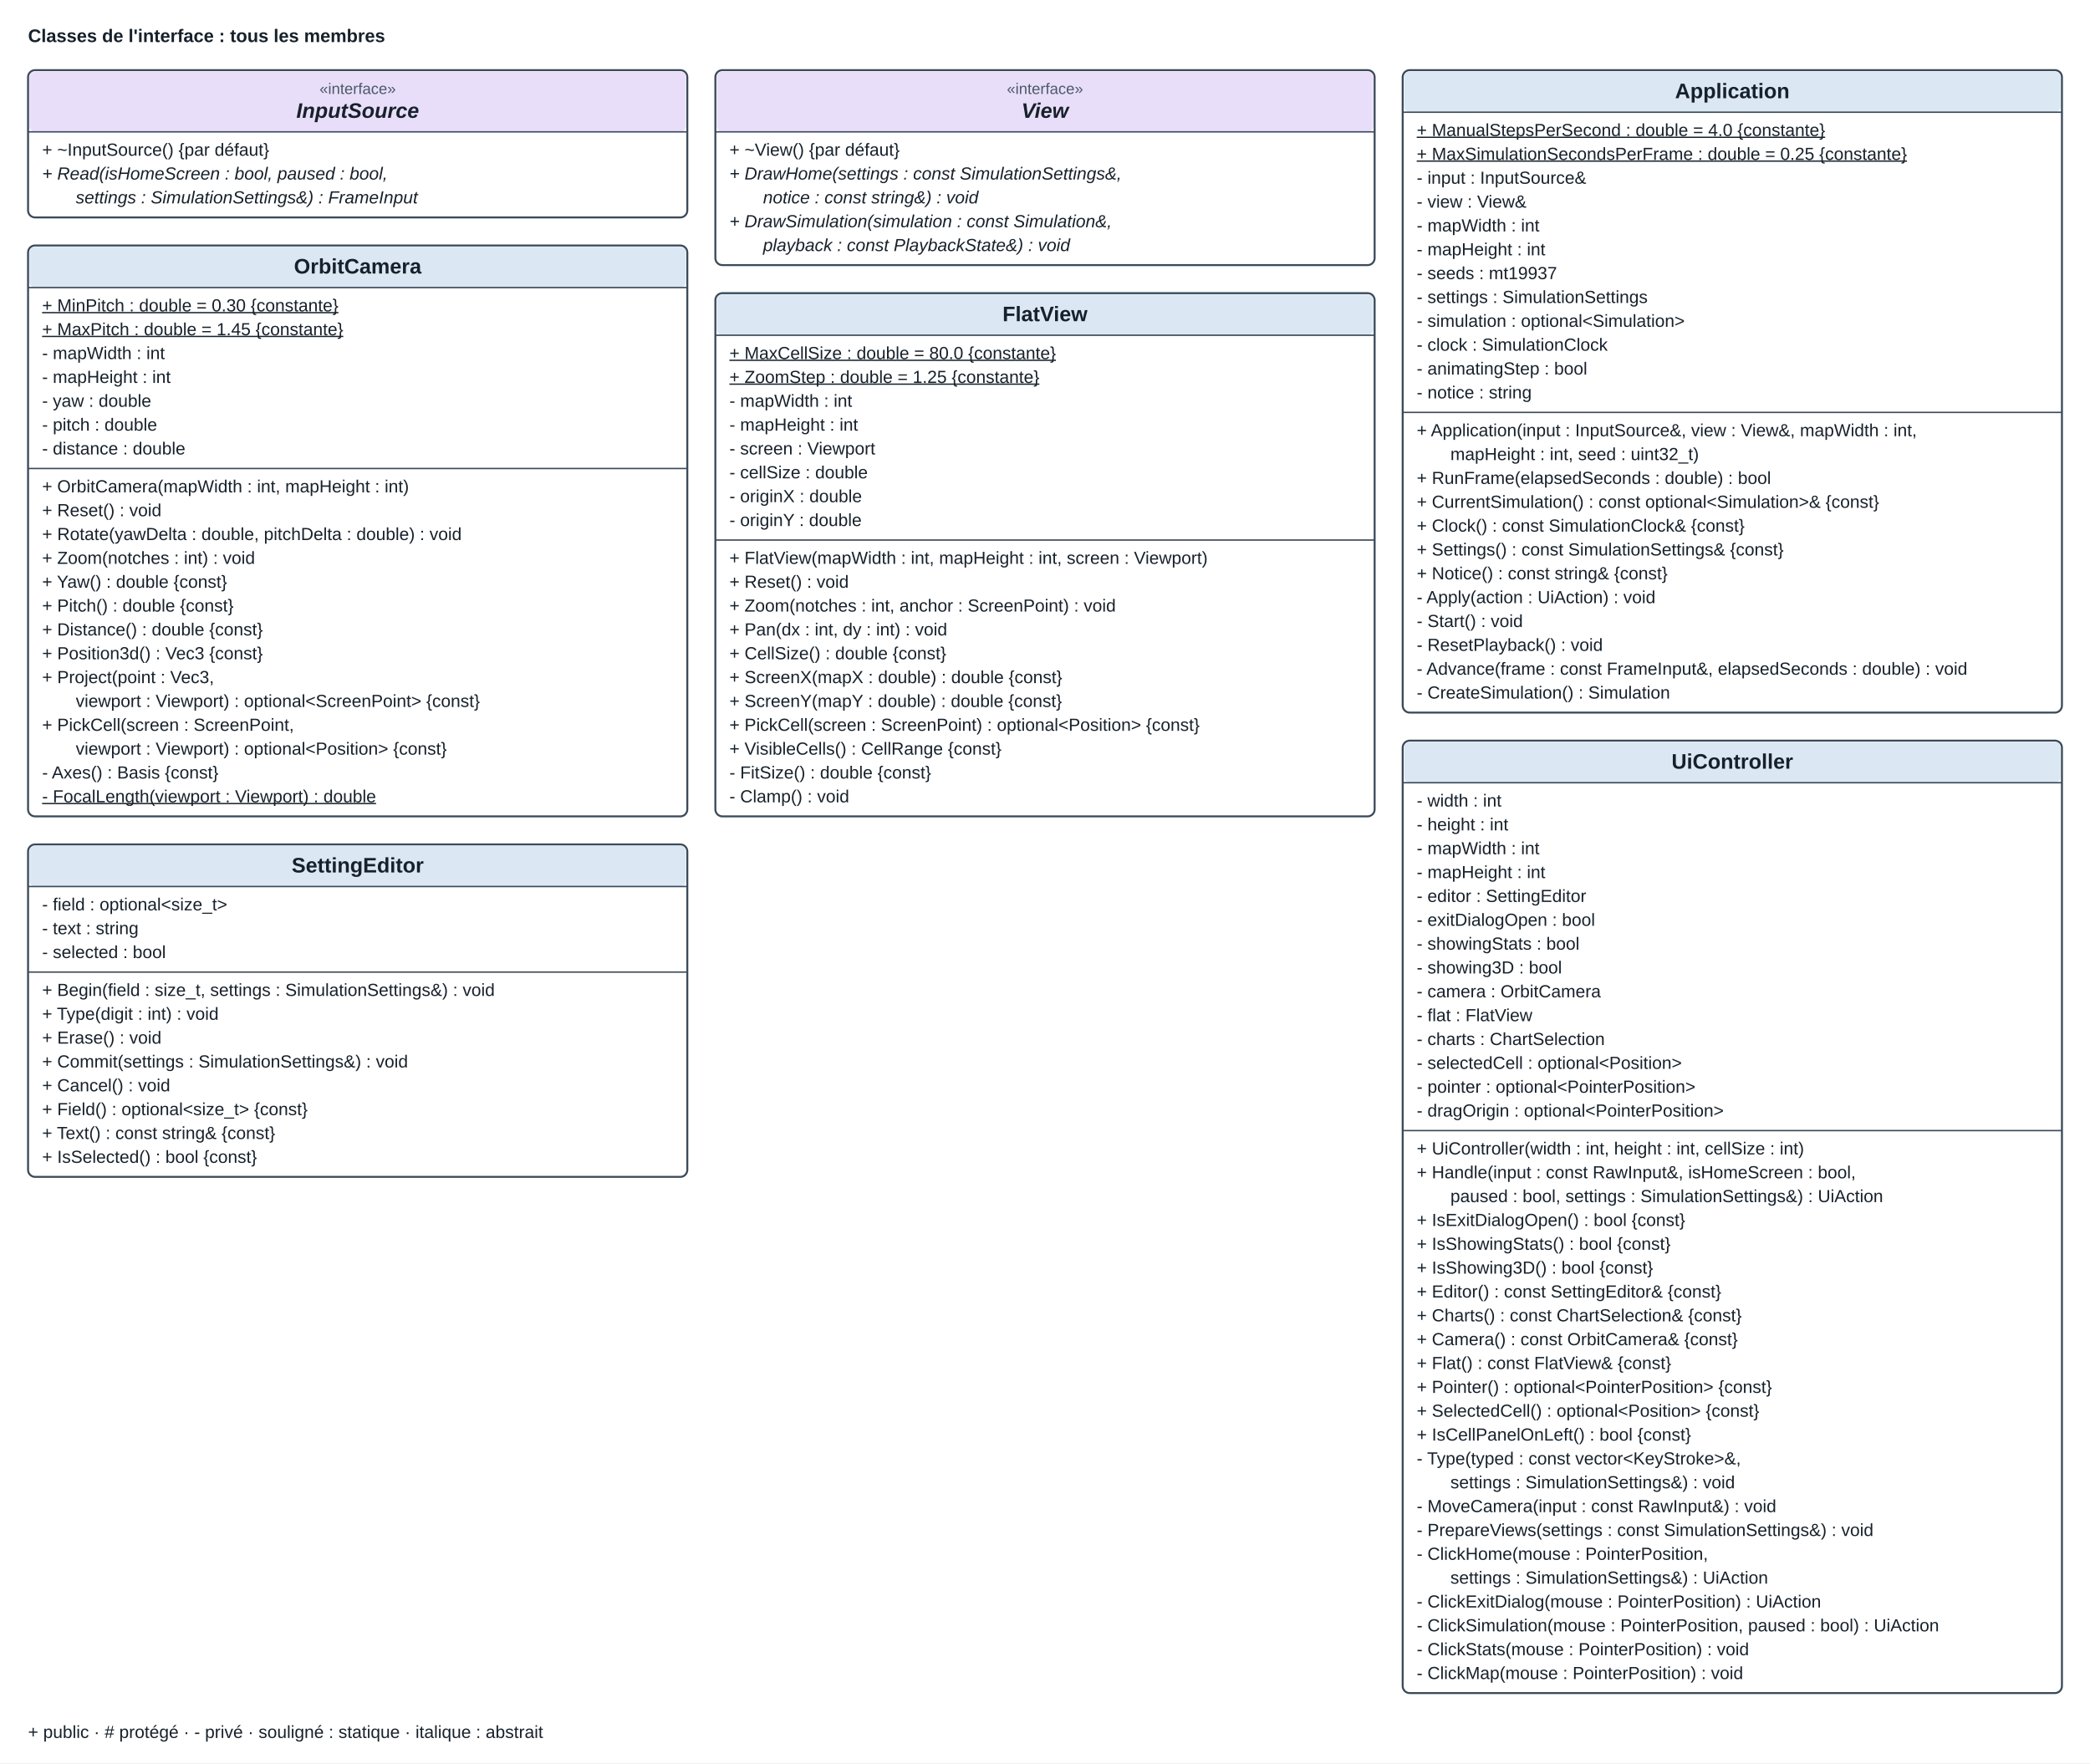
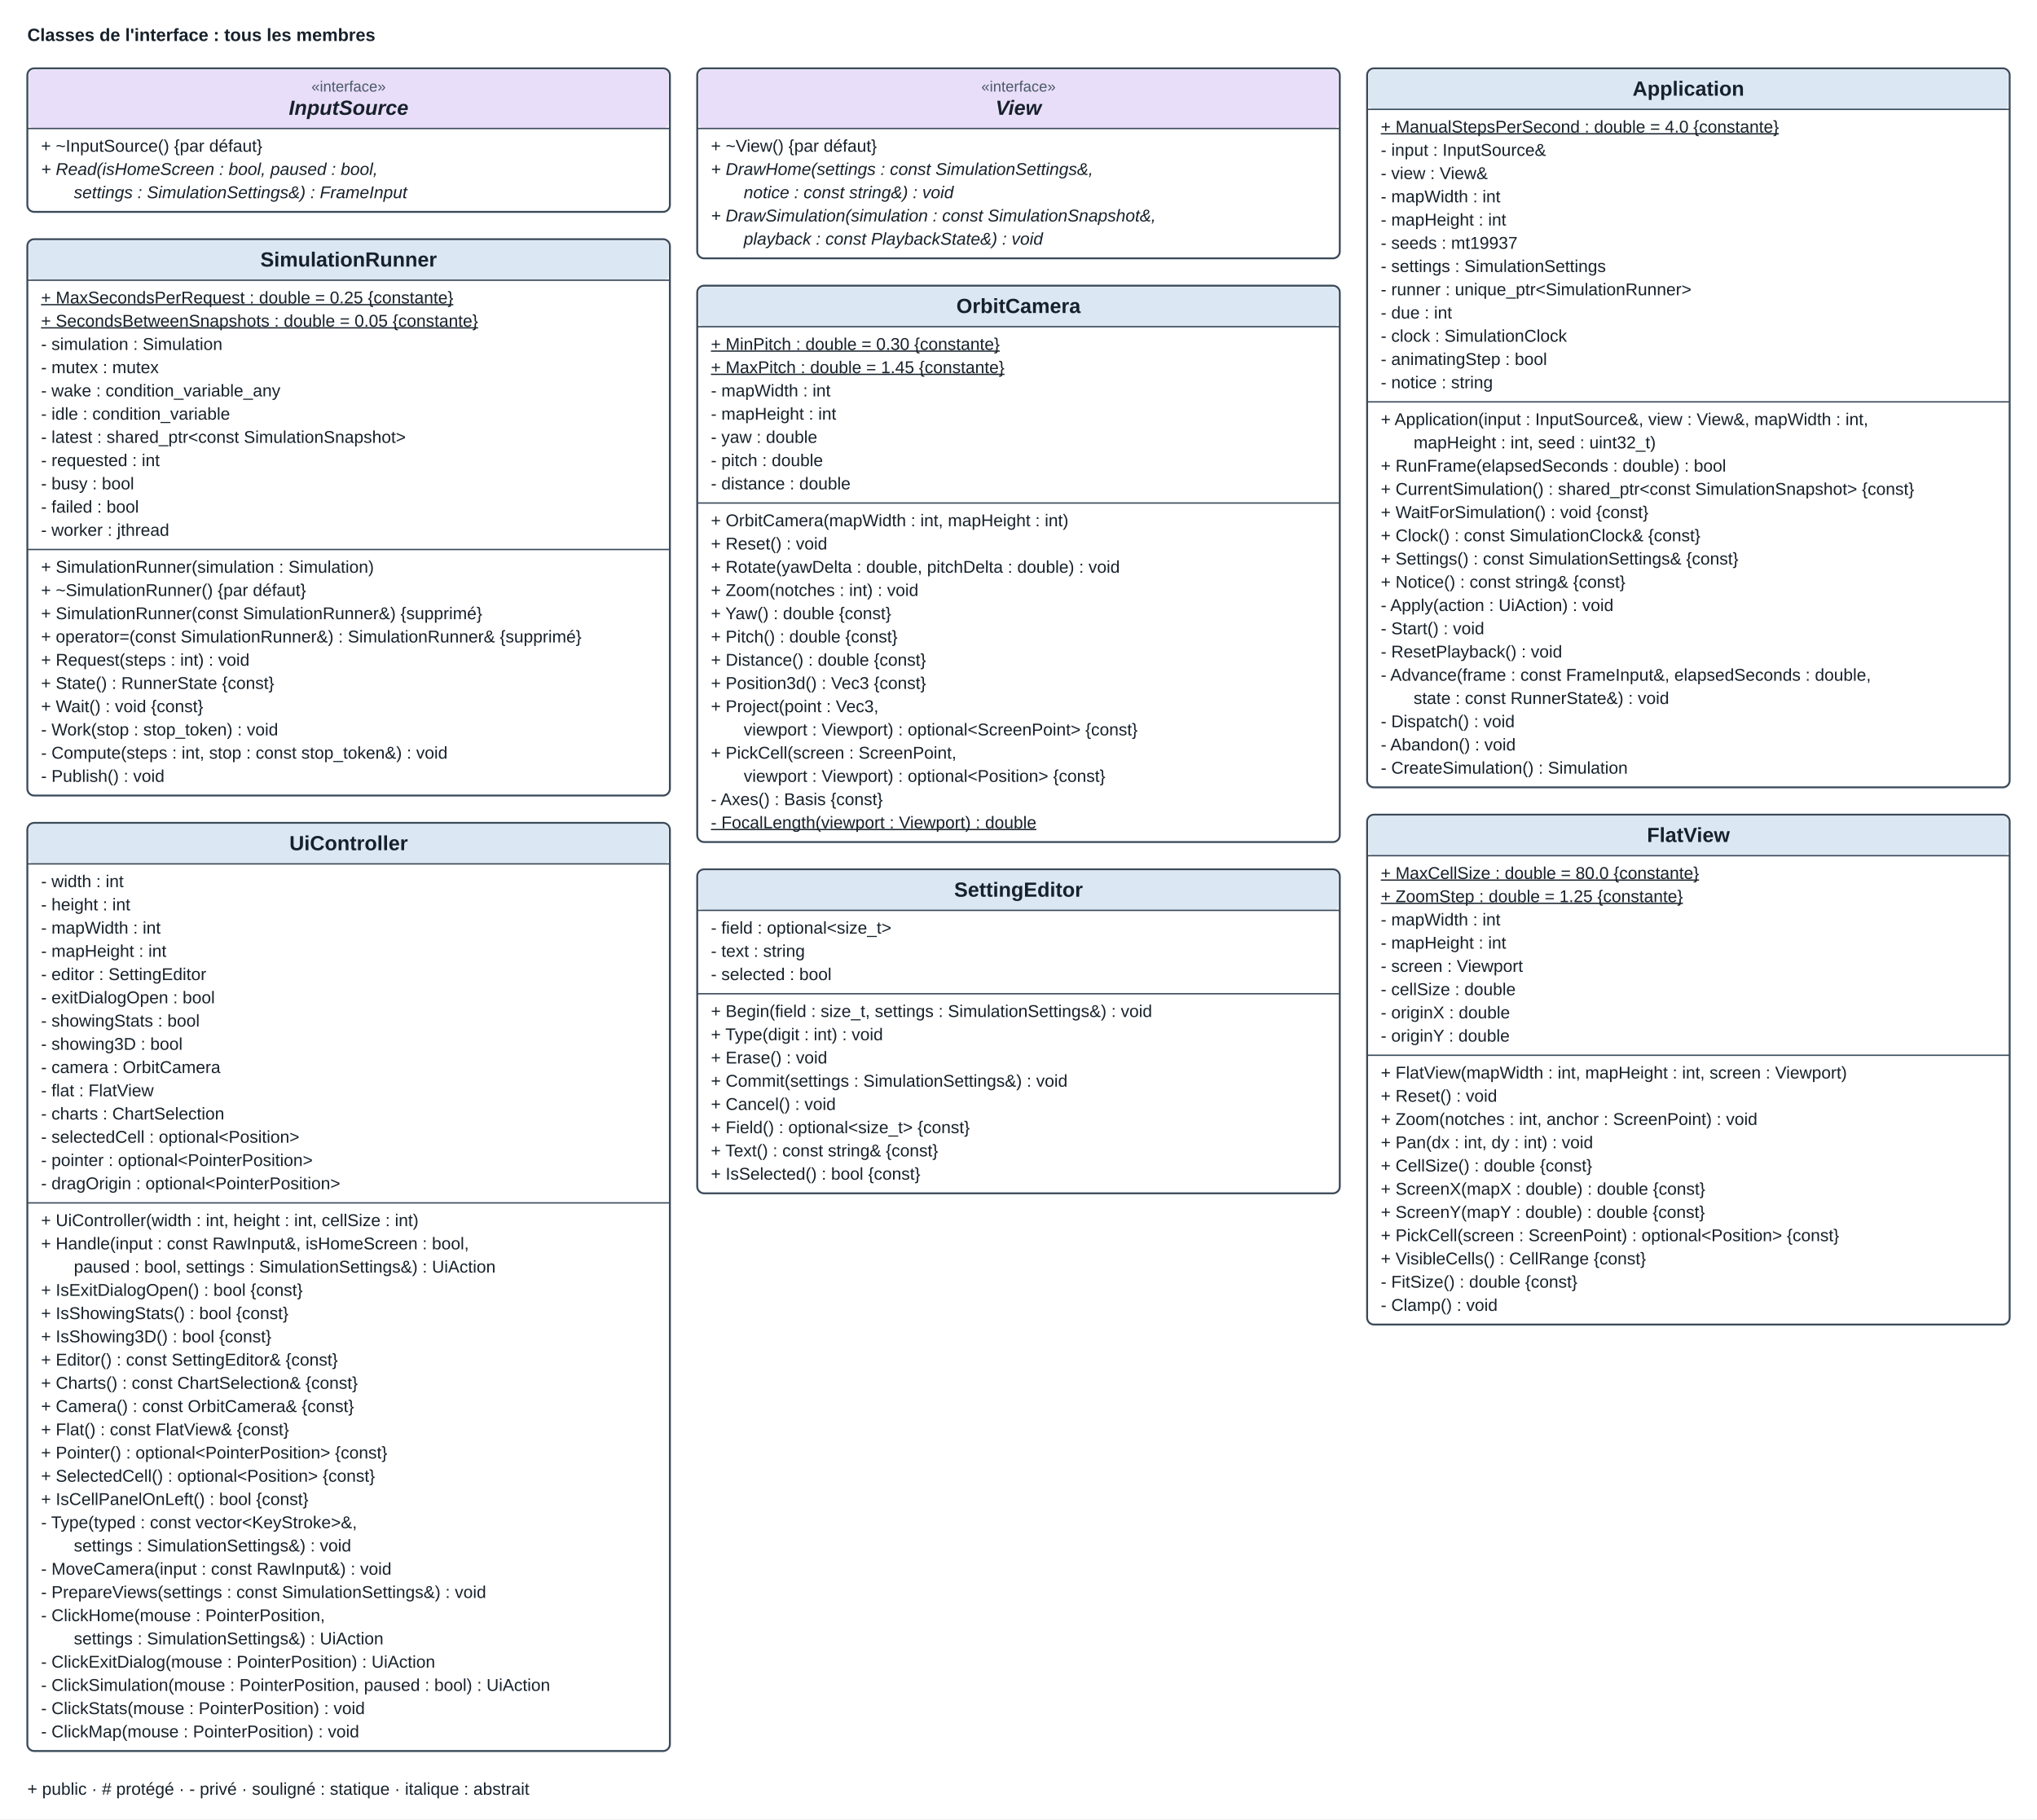
- <svg xmlns="http://www.w3.org/2000/svg" viewBox="0 0 1490 1257" role="img" aria-label="Classes de l'interface : tous les membres">
+ <svg xmlns="http://www.w3.org/2000/svg" viewBox="0 0 1490 1331" role="img" aria-label="Classes de l'interface : tous les membres">
  <style>
 text { font-family: "Segoe UI", Arial, sans-serif; fill: #17212b; }
 .name { font-size: 15px; font-weight: 700; text-anchor: middle; }
 .abstract { font-style: italic; }
 .stereo { font-size: 11px; text-anchor: middle; fill: #4a5968; }
 .member { font-size: 12.5px; }
 .label { font-size: 12px; font-style: italic; fill: #3b4a5a; }
 .band { font-size: 14px; font-weight: 700; }
 .legend { font-size: 12.5px; }
 .legendtitle { font-size: 13px; font-weight: 700; }
</style>
  <defs>
    <marker id="triangle" viewBox="0 0 14 14" refX="13" refY="7" markerWidth="14" markerHeight="14" markerUnits="userSpaceOnUse" orient="auto">
      <path d="M1 1 L13 7 L1 13 Z" fill="#ffffff" stroke="#3b4a5a" stroke-width="1.4" />
    </marker>
    <marker id="diamond" viewBox="0 0 18 12" refX="1" refY="6" markerWidth="18" markerHeight="12" markerUnits="userSpaceOnUse" orient="auto">
      <path d="M1 6 L9 1 L17 6 L9 11 Z" fill="#3b4a5a" />
    </marker>
    <marker id="arrow" viewBox="0 0 12 12" refX="11" refY="6" markerWidth="12" markerHeight="12" markerUnits="userSpaceOnUse" orient="auto">
      <path d="M1 1 L11 6 L1 11" fill="none" stroke="#3b4a5a" stroke-width="1.6" />
    </marker>
  </defs>
-   <rect width="1490" height="1257" fill="#ffffff" />
+   <rect width="1490" height="1331" fill="#ffffff" />
  <g class="box" data-width="470">
    <rect x="20" y="50" width="470" height="105" rx="5" fill="#ffffff" stroke="#3b4a5a" stroke-width="1.4" />
    <rect x="21" y="51" width="468" height="43" rx="4" fill="#e9defa" />
    <text x="255.0" y="67" class="stereo">«interface»</text>
    <text x="255.0" y="84" class="name abstract">InputSource</text>
    <line x1="20" y1="94" x2="490" y2="94" stroke="#3b4a5a" />
    <text x="30" y="111" class="member">+ ~InputSource() {par défaut}</text>
    <text x="30" y="128" class="member" font-style="italic">+ Read(isHomeScreen : bool, paused : bool,</text>
    <text x="54" y="145" class="member" font-style="italic">settings : SimulationSettings&amp;) : FrameInput</text>
  </g>
  <g class="box" data-width="470">
    <rect x="510" y="50" width="470" height="139" rx="5" fill="#ffffff" stroke="#3b4a5a" stroke-width="1.4" />
    <rect x="511" y="51" width="468" height="43" rx="4" fill="#e9defa" />
    <text x="745.0" y="67" class="stereo">«interface»</text>
    <text x="745.0" y="84" class="name abstract">View</text>
    <line x1="510" y1="94" x2="980" y2="94" stroke="#3b4a5a" />
    <text x="520" y="111" class="member">+ ~View() {par défaut}</text>
    <text x="520" y="128" class="member" font-style="italic">+ DrawHome(settings : const SimulationSettings&amp;,</text>
    <text x="544" y="145" class="member" font-style="italic">notice : const string&amp;) : void</text>
-     <text x="520" y="162" class="member" font-style="italic">+ DrawSimulation(simulation : const Simulation&amp;,</text>
+     <text x="520" y="162" class="member" font-style="italic">+ DrawSimulation(simulation : const SimulationSnapshot&amp;,</text>
    <text x="544" y="179" class="member" font-style="italic">playback : const PlaybackState&amp;) : void</text>
  </g>
  <g class="box" data-width="470">
-     <rect x="1000" y="50" width="470" height="458" rx="5" fill="#ffffff" stroke="#3b4a5a" stroke-width="1.4" />
+     <rect x="1000" y="50" width="470" height="526" rx="5" fill="#ffffff" stroke="#3b4a5a" stroke-width="1.4" />
    <rect x="1001" y="51" width="468" height="29" rx="4" fill="#dbe7f3" />
    <text x="1235.0" y="70" class="name">Application</text>
    <line x1="1000" y1="80" x2="1470" y2="80" stroke="#3b4a5a" />
    <text x="1010" y="97" class="member" text-decoration="underline">+ ManualStepsPerSecond : double = 4.0 {constante}</text>
-     <text x="1010" y="114" class="member" text-decoration="underline">+ MaxSimulationSecondsPerFrame : double = 0.25 {constante}</text>
-     <text x="1010" y="131" class="member">- input : InputSource&amp;</text>
-     <text x="1010" y="148" class="member">- view : View&amp;</text>
-     <text x="1010" y="165" class="member">- mapWidth : int</text>
-     <text x="1010" y="182" class="member">- mapHeight : int</text>
-     <text x="1010" y="199" class="member">- seeds : mt19937</text>
-     <text x="1010" y="216" class="member">- settings : SimulationSettings</text>
-     <text x="1010" y="233" class="member">- simulation : optional&lt;Simulation&gt;</text>
+     <text x="1010" y="114" class="member">- input : InputSource&amp;</text>
+     <text x="1010" y="131" class="member">- view : View&amp;</text>
+     <text x="1010" y="148" class="member">- mapWidth : int</text>
+     <text x="1010" y="165" class="member">- mapHeight : int</text>
+     <text x="1010" y="182" class="member">- seeds : mt19937</text>
+     <text x="1010" y="199" class="member">- settings : SimulationSettings</text>
+     <text x="1010" y="216" class="member">- runner : unique_ptr&lt;SimulationRunner&gt;</text>
+     <text x="1010" y="233" class="member">- due : int</text>
    <text x="1010" y="250" class="member">- clock : SimulationClock</text>
    <text x="1010" y="267" class="member">- animatingStep : bool</text>
    <text x="1010" y="284" class="member">- notice : string</text>
    <line x1="1000" y1="294" x2="1470" y2="294" stroke="#3b4a5a" />
    <text x="1010" y="311" class="member">+ Application(input : InputSource&amp;, view : View&amp;, mapWidth : int,</text>
    <text x="1034" y="328" class="member">mapHeight : int, seed : uint32_t)</text>
    <text x="1010" y="345" class="member">+ RunFrame(elapsedSeconds : double) : bool</text>
-     <text x="1010" y="362" class="member">+ CurrentSimulation() : const optional&lt;Simulation&gt;&amp; {const}</text>
-     <text x="1010" y="379" class="member">+ Clock() : const SimulationClock&amp; {const}</text>
-     <text x="1010" y="396" class="member">+ Settings() : const SimulationSettings&amp; {const}</text>
-     <text x="1010" y="413" class="member">+ Notice() : const string&amp; {const}</text>
-     <text x="1010" y="430" class="member">- Apply(action : UiAction) : void</text>
-     <text x="1010" y="447" class="member">- Start() : void</text>
-     <text x="1010" y="464" class="member">- ResetPlayback() : void</text>
-     <text x="1010" y="481" class="member">- Advance(frame : const FrameInput&amp;, elapsedSeconds : double) : void</text>
-     <text x="1010" y="498" class="member">- CreateSimulation() : Simulation</text>
+     <text x="1010" y="362" class="member">+ CurrentSimulation() : shared_ptr&lt;const SimulationSnapshot&gt; {const}</text>
+     <text x="1010" y="379" class="member">+ WaitForSimulation() : void {const}</text>
+     <text x="1010" y="396" class="member">+ Clock() : const SimulationClock&amp; {const}</text>
+     <text x="1010" y="413" class="member">+ Settings() : const SimulationSettings&amp; {const}</text>
+     <text x="1010" y="430" class="member">+ Notice() : const string&amp; {const}</text>
+     <text x="1010" y="447" class="member">- Apply(action : UiAction) : void</text>
+     <text x="1010" y="464" class="member">- Start() : void</text>
+     <text x="1010" y="481" class="member">- ResetPlayback() : void</text>
+     <text x="1010" y="498" class="member">- Advance(frame : const FrameInput&amp;, elapsedSeconds : double,</text>
+     <text x="1034" y="515" class="member">state : const RunnerState&amp;) : void</text>
+     <text x="1010" y="532" class="member">- Dispatch() : void</text>
+     <text x="1010" y="549" class="member">- Abandon() : void</text>
+     <text x="1010" y="566" class="member">- CreateSimulation() : Simulation</text>
  </g>
  <g class="box" data-width="470">
    <rect x="20" y="175" width="470" height="407" rx="5" fill="#ffffff" stroke="#3b4a5a" stroke-width="1.4" />
    <rect x="21" y="176" width="468" height="29" rx="4" fill="#dbe7f3" />
-     <text x="255.0" y="195" class="name">OrbitCamera</text>
+     <text x="255.0" y="195" class="name">SimulationRunner</text>
    <line x1="20" y1="205" x2="490" y2="205" stroke="#3b4a5a" />
-     <text x="30" y="222" class="member" text-decoration="underline">+ MinPitch : double = 0.30 {constante}</text>
-     <text x="30" y="239" class="member" text-decoration="underline">+ MaxPitch : double = 1.45 {constante}</text>
-     <text x="30" y="256" class="member">- mapWidth : int</text>
-     <text x="30" y="273" class="member">- mapHeight : int</text>
-     <text x="30" y="290" class="member">- yaw : double</text>
-     <text x="30" y="307" class="member">- pitch : double</text>
-     <text x="30" y="324" class="member">- distance : double</text>
-     <line x1="20" y1="334" x2="490" y2="334" stroke="#3b4a5a" />
-     <text x="30" y="351" class="member">+ OrbitCamera(mapWidth : int, mapHeight : int)</text>
-     <text x="30" y="368" class="member">+ Reset() : void</text>
-     <text x="30" y="385" class="member">+ Rotate(yawDelta : double, pitchDelta : double) : void</text>
-     <text x="30" y="402" class="member">+ Zoom(notches : int) : void</text>
-     <text x="30" y="419" class="member">+ Yaw() : double {const}</text>
-     <text x="30" y="436" class="member">+ Pitch() : double {const}</text>
-     <text x="30" y="453" class="member">+ Distance() : double {const}</text>
-     <text x="30" y="470" class="member">+ Position3d() : Vec3 {const}</text>
-     <text x="30" y="487" class="member">+ Project(point : Vec3,</text>
-     <text x="54" y="504" class="member">viewport : Viewport) : optional&lt;ScreenPoint&gt; {const}</text>
-     <text x="30" y="521" class="member">+ PickCell(screen : ScreenPoint,</text>
-     <text x="54" y="538" class="member">viewport : Viewport) : optional&lt;Position&gt; {const}</text>
-     <text x="30" y="555" class="member">- Axes() : Basis {const}</text>
-     <text x="30" y="572" class="member" text-decoration="underline">- FocalLength(viewport : Viewport) : double</text>
-   </g>
-   <g class="box" data-width="470">
-     <rect x="510" y="209" width="470" height="373" rx="5" fill="#ffffff" stroke="#3b4a5a" stroke-width="1.4" />
+     <text x="30" y="222" class="member" text-decoration="underline">+ MaxSecondsPerRequest : double = 0.25 {constante}</text>
+     <text x="30" y="239" class="member" text-decoration="underline">+ SecondsBetweenSnapshots : double = 0.05 {constante}</text>
+     <text x="30" y="256" class="member">- simulation : Simulation</text>
+     <text x="30" y="273" class="member">- mutex : mutex</text>
+     <text x="30" y="290" class="member">- wake : condition_variable_any</text>
+     <text x="30" y="307" class="member">- idle : condition_variable</text>
+     <text x="30" y="324" class="member">- latest : shared_ptr&lt;const SimulationSnapshot&gt;</text>
+     <text x="30" y="341" class="member">- requested : int</text>
+     <text x="30" y="358" class="member">- busy : bool</text>
+     <text x="30" y="375" class="member">- failed : bool</text>
+     <text x="30" y="392" class="member">- worker : jthread</text>
+     <line x1="20" y1="402" x2="490" y2="402" stroke="#3b4a5a" />
+     <text x="30" y="419" class="member">+ SimulationRunner(simulation : Simulation)</text>
+     <text x="30" y="436" class="member">+ ~SimulationRunner() {par défaut}</text>
+     <text x="30" y="453" class="member">+ SimulationRunner(const SimulationRunner&amp;) {supprimé}</text>
+     <text x="30" y="470" class="member">+ operator=(const SimulationRunner&amp;) : SimulationRunner&amp; {supprimé}</text>
+     <text x="30" y="487" class="member">+ Request(steps : int) : void</text>
+     <text x="30" y="504" class="member">+ State() : RunnerState {const}</text>
+     <text x="30" y="521" class="member">+ Wait() : void {const}</text>
+     <text x="30" y="538" class="member">- Work(stop : stop_token) : void</text>
+     <text x="30" y="555" class="member">- Compute(steps : int, stop : const stop_token&amp;) : void</text>
+     <text x="30" y="572" class="member">- Publish() : void</text>
+   </g>
+   <g class="box" data-width="470">
+     <rect x="510" y="209" width="470" height="407" rx="5" fill="#ffffff" stroke="#3b4a5a" stroke-width="1.4" />
    <rect x="511" y="210" width="468" height="29" rx="4" fill="#dbe7f3" />
-     <text x="745.0" y="229" class="name">FlatView</text>
+     <text x="745.0" y="229" class="name">OrbitCamera</text>
    <line x1="510" y1="239" x2="980" y2="239" stroke="#3b4a5a" />
-     <text x="520" y="256" class="member" text-decoration="underline">+ MaxCellSize : double = 80.0 {constante}</text>
-     <text x="520" y="273" class="member" text-decoration="underline">+ ZoomStep : double = 1.25 {constante}</text>
+     <text x="520" y="256" class="member" text-decoration="underline">+ MinPitch : double = 0.30 {constante}</text>
+     <text x="520" y="273" class="member" text-decoration="underline">+ MaxPitch : double = 1.45 {constante}</text>
    <text x="520" y="290" class="member">- mapWidth : int</text>
    <text x="520" y="307" class="member">- mapHeight : int</text>
-     <text x="520" y="324" class="member">- screen : Viewport</text>
-     <text x="520" y="341" class="member">- cellSize : double</text>
-     <text x="520" y="358" class="member">- originX : double</text>
-     <text x="520" y="375" class="member">- originY : double</text>
-     <line x1="510" y1="385" x2="980" y2="385" stroke="#3b4a5a" />
-     <text x="520" y="402" class="member">+ FlatView(mapWidth : int, mapHeight : int, screen : Viewport)</text>
-     <text x="520" y="419" class="member">+ Reset() : void</text>
-     <text x="520" y="436" class="member">+ Zoom(notches : int, anchor : ScreenPoint) : void</text>
-     <text x="520" y="453" class="member">+ Pan(dx : int, dy : int) : void</text>
-     <text x="520" y="470" class="member">+ CellSize() : double {const}</text>
-     <text x="520" y="487" class="member">+ ScreenX(mapX : double) : double {const}</text>
-     <text x="520" y="504" class="member">+ ScreenY(mapY : double) : double {const}</text>
-     <text x="520" y="521" class="member">+ PickCell(screen : ScreenPoint) : optional&lt;Position&gt; {const}</text>
-     <text x="520" y="538" class="member">+ VisibleCells() : CellRange {const}</text>
-     <text x="520" y="555" class="member">- FitSize() : double {const}</text>
-     <text x="520" y="572" class="member">- Clamp() : void</text>
-   </g>
-   <g class="box" data-width="470">
-     <rect x="1000" y="528" width="470" height="679" rx="5" fill="#ffffff" stroke="#3b4a5a" stroke-width="1.4" />
-     <rect x="1001" y="529" width="468" height="29" rx="4" fill="#dbe7f3" />
-     <text x="1235.0" y="548" class="name">UiController</text>
-     <line x1="1000" y1="558" x2="1470" y2="558" stroke="#3b4a5a" />
-     <text x="1010" y="575" class="member">- width : int</text>
-     <text x="1010" y="592" class="member">- height : int</text>
-     <text x="1010" y="609" class="member">- mapWidth : int</text>
-     <text x="1010" y="626" class="member">- mapHeight : int</text>
-     <text x="1010" y="643" class="member">- editor : SettingEditor</text>
-     <text x="1010" y="660" class="member">- exitDialogOpen : bool</text>
-     <text x="1010" y="677" class="member">- showingStats : bool</text>
-     <text x="1010" y="694" class="member">- showing3D : bool</text>
-     <text x="1010" y="711" class="member">- camera : OrbitCamera</text>
-     <text x="1010" y="728" class="member">- flat : FlatView</text>
-     <text x="1010" y="745" class="member">- charts : ChartSelection</text>
-     <text x="1010" y="762" class="member">- selectedCell : optional&lt;Position&gt;</text>
-     <text x="1010" y="779" class="member">- pointer : optional&lt;PointerPosition&gt;</text>
-     <text x="1010" y="796" class="member">- dragOrigin : optional&lt;PointerPosition&gt;</text>
-     <line x1="1000" y1="806" x2="1470" y2="806" stroke="#3b4a5a" />
-     <text x="1010" y="823" class="member">+ UiController(width : int, height : int, cellSize : int)</text>
-     <text x="1010" y="840" class="member">+ Handle(input : const RawInput&amp;, isHomeScreen : bool,</text>
-     <text x="1034" y="857" class="member">paused : bool, settings : SimulationSettings&amp;) : UiAction</text>
-     <text x="1010" y="874" class="member">+ IsExitDialogOpen() : bool {const}</text>
-     <text x="1010" y="891" class="member">+ IsShowingStats() : bool {const}</text>
-     <text x="1010" y="908" class="member">+ IsShowing3D() : bool {const}</text>
-     <text x="1010" y="925" class="member">+ Editor() : const SettingEditor&amp; {const}</text>
-     <text x="1010" y="942" class="member">+ Charts() : const ChartSelection&amp; {const}</text>
-     <text x="1010" y="959" class="member">+ Camera() : const OrbitCamera&amp; {const}</text>
-     <text x="1010" y="976" class="member">+ Flat() : const FlatView&amp; {const}</text>
-     <text x="1010" y="993" class="member">+ Pointer() : optional&lt;PointerPosition&gt; {const}</text>
-     <text x="1010" y="1010" class="member">+ SelectedCell() : optional&lt;Position&gt; {const}</text>
-     <text x="1010" y="1027" class="member">+ IsCellPanelOnLeft() : bool {const}</text>
-     <text x="1010" y="1044" class="member">- Type(typed : const vector&lt;KeyStroke&gt;&amp;,</text>
-     <text x="1034" y="1061" class="member">settings : SimulationSettings&amp;) : void</text>
-     <text x="1010" y="1078" class="member">- MoveCamera(input : const RawInput&amp;) : void</text>
-     <text x="1010" y="1095" class="member">- PrepareViews(settings : const SimulationSettings&amp;) : void</text>
-     <text x="1010" y="1112" class="member">- ClickHome(mouse : PointerPosition,</text>
-     <text x="1034" y="1129" class="member">settings : SimulationSettings&amp;) : UiAction</text>
-     <text x="1010" y="1146" class="member">- ClickExitDialog(mouse : PointerPosition) : UiAction</text>
-     <text x="1010" y="1163" class="member">- ClickSimulation(mouse : PointerPosition, paused : bool) : UiAction</text>
-     <text x="1010" y="1180" class="member">- ClickStats(mouse : PointerPosition) : void</text>
-     <text x="1010" y="1197" class="member">- ClickMap(mouse : PointerPosition) : void</text>
-   </g>
-   <g class="box" data-width="470">
-     <rect x="20" y="602" width="470" height="237" rx="5" fill="#ffffff" stroke="#3b4a5a" stroke-width="1.4" />
+     <text x="520" y="324" class="member">- yaw : double</text>
+     <text x="520" y="341" class="member">- pitch : double</text>
+     <text x="520" y="358" class="member">- distance : double</text>
+     <line x1="510" y1="368" x2="980" y2="368" stroke="#3b4a5a" />
+     <text x="520" y="385" class="member">+ OrbitCamera(mapWidth : int, mapHeight : int)</text>
+     <text x="520" y="402" class="member">+ Reset() : void</text>
+     <text x="520" y="419" class="member">+ Rotate(yawDelta : double, pitchDelta : double) : void</text>
+     <text x="520" y="436" class="member">+ Zoom(notches : int) : void</text>
+     <text x="520" y="453" class="member">+ Yaw() : double {const}</text>
+     <text x="520" y="470" class="member">+ Pitch() : double {const}</text>
+     <text x="520" y="487" class="member">+ Distance() : double {const}</text>
+     <text x="520" y="504" class="member">+ Position3d() : Vec3 {const}</text>
+     <text x="520" y="521" class="member">+ Project(point : Vec3,</text>
+     <text x="544" y="538" class="member">viewport : Viewport) : optional&lt;ScreenPoint&gt; {const}</text>
+     <text x="520" y="555" class="member">+ PickCell(screen : ScreenPoint,</text>
+     <text x="544" y="572" class="member">viewport : Viewport) : optional&lt;Position&gt; {const}</text>
+     <text x="520" y="589" class="member">- Axes() : Basis {const}</text>
+     <text x="520" y="606" class="member" text-decoration="underline">- FocalLength(viewport : Viewport) : double</text>
+   </g>
+   <g class="box" data-width="470">
+     <rect x="1000" y="596" width="470" height="373" rx="5" fill="#ffffff" stroke="#3b4a5a" stroke-width="1.4" />
+     <rect x="1001" y="597" width="468" height="29" rx="4" fill="#dbe7f3" />
+     <text x="1235.0" y="616" class="name">FlatView</text>
+     <line x1="1000" y1="626" x2="1470" y2="626" stroke="#3b4a5a" />
+     <text x="1010" y="643" class="member" text-decoration="underline">+ MaxCellSize : double = 80.0 {constante}</text>
+     <text x="1010" y="660" class="member" text-decoration="underline">+ ZoomStep : double = 1.25 {constante}</text>
+     <text x="1010" y="677" class="member">- mapWidth : int</text>
+     <text x="1010" y="694" class="member">- mapHeight : int</text>
+     <text x="1010" y="711" class="member">- screen : Viewport</text>
+     <text x="1010" y="728" class="member">- cellSize : double</text>
+     <text x="1010" y="745" class="member">- originX : double</text>
+     <text x="1010" y="762" class="member">- originY : double</text>
+     <line x1="1000" y1="772" x2="1470" y2="772" stroke="#3b4a5a" />
+     <text x="1010" y="789" class="member">+ FlatView(mapWidth : int, mapHeight : int, screen : Viewport)</text>
+     <text x="1010" y="806" class="member">+ Reset() : void</text>
+     <text x="1010" y="823" class="member">+ Zoom(notches : int, anchor : ScreenPoint) : void</text>
+     <text x="1010" y="840" class="member">+ Pan(dx : int, dy : int) : void</text>
+     <text x="1010" y="857" class="member">+ CellSize() : double {const}</text>
+     <text x="1010" y="874" class="member">+ ScreenX(mapX : double) : double {const}</text>
+     <text x="1010" y="891" class="member">+ ScreenY(mapY : double) : double {const}</text>
+     <text x="1010" y="908" class="member">+ PickCell(screen : ScreenPoint) : optional&lt;Position&gt; {const}</text>
+     <text x="1010" y="925" class="member">+ VisibleCells() : CellRange {const}</text>
+     <text x="1010" y="942" class="member">- FitSize() : double {const}</text>
+     <text x="1010" y="959" class="member">- Clamp() : void</text>
+   </g>
+   <g class="box" data-width="470">
+     <rect x="20" y="602" width="470" height="679" rx="5" fill="#ffffff" stroke="#3b4a5a" stroke-width="1.4" />
    <rect x="21" y="603" width="468" height="29" rx="4" fill="#dbe7f3" />
-     <text x="255.0" y="622" class="name">SettingEditor</text>
+     <text x="255.0" y="622" class="name">UiController</text>
    <line x1="20" y1="632" x2="490" y2="632" stroke="#3b4a5a" />
-     <text x="30" y="649" class="member">- field : optional&lt;size_t&gt;</text>
-     <text x="30" y="666" class="member">- text : string</text>
-     <text x="30" y="683" class="member">- selected : bool</text>
-     <line x1="20" y1="693" x2="490" y2="693" stroke="#3b4a5a" />
-     <text x="30" y="710" class="member">+ Begin(field : size_t, settings : SimulationSettings&amp;) : void</text>
-     <text x="30" y="727" class="member">+ Type(digit : int) : void</text>
-     <text x="30" y="744" class="member">+ Erase() : void</text>
-     <text x="30" y="761" class="member">+ Commit(settings : SimulationSettings&amp;) : void</text>
-     <text x="30" y="778" class="member">+ Cancel() : void</text>
-     <text x="30" y="795" class="member">+ Field() : optional&lt;size_t&gt; {const}</text>
-     <text x="30" y="812" class="member">+ Text() : const string&amp; {const}</text>
-     <text x="30" y="829" class="member">+ IsSelected() : bool {const}</text>
+     <text x="30" y="649" class="member">- width : int</text>
+     <text x="30" y="666" class="member">- height : int</text>
+     <text x="30" y="683" class="member">- mapWidth : int</text>
+     <text x="30" y="700" class="member">- mapHeight : int</text>
+     <text x="30" y="717" class="member">- editor : SettingEditor</text>
+     <text x="30" y="734" class="member">- exitDialogOpen : bool</text>
+     <text x="30" y="751" class="member">- showingStats : bool</text>
+     <text x="30" y="768" class="member">- showing3D : bool</text>
+     <text x="30" y="785" class="member">- camera : OrbitCamera</text>
+     <text x="30" y="802" class="member">- flat : FlatView</text>
+     <text x="30" y="819" class="member">- charts : ChartSelection</text>
+     <text x="30" y="836" class="member">- selectedCell : optional&lt;Position&gt;</text>
+     <text x="30" y="853" class="member">- pointer : optional&lt;PointerPosition&gt;</text>
+     <text x="30" y="870" class="member">- dragOrigin : optional&lt;PointerPosition&gt;</text>
+     <line x1="20" y1="880" x2="490" y2="880" stroke="#3b4a5a" />
+     <text x="30" y="897" class="member">+ UiController(width : int, height : int, cellSize : int)</text>
+     <text x="30" y="914" class="member">+ Handle(input : const RawInput&amp;, isHomeScreen : bool,</text>
+     <text x="54" y="931" class="member">paused : bool, settings : SimulationSettings&amp;) : UiAction</text>
+     <text x="30" y="948" class="member">+ IsExitDialogOpen() : bool {const}</text>
+     <text x="30" y="965" class="member">+ IsShowingStats() : bool {const}</text>
+     <text x="30" y="982" class="member">+ IsShowing3D() : bool {const}</text>
+     <text x="30" y="999" class="member">+ Editor() : const SettingEditor&amp; {const}</text>
+     <text x="30" y="1016" class="member">+ Charts() : const ChartSelection&amp; {const}</text>
+     <text x="30" y="1033" class="member">+ Camera() : const OrbitCamera&amp; {const}</text>
+     <text x="30" y="1050" class="member">+ Flat() : const FlatView&amp; {const}</text>
+     <text x="30" y="1067" class="member">+ Pointer() : optional&lt;PointerPosition&gt; {const}</text>
+     <text x="30" y="1084" class="member">+ SelectedCell() : optional&lt;Position&gt; {const}</text>
+     <text x="30" y="1101" class="member">+ IsCellPanelOnLeft() : bool {const}</text>
+     <text x="30" y="1118" class="member">- Type(typed : const vector&lt;KeyStroke&gt;&amp;,</text>
+     <text x="54" y="1135" class="member">settings : SimulationSettings&amp;) : void</text>
+     <text x="30" y="1152" class="member">- MoveCamera(input : const RawInput&amp;) : void</text>
+     <text x="30" y="1169" class="member">- PrepareViews(settings : const SimulationSettings&amp;) : void</text>
+     <text x="30" y="1186" class="member">- ClickHome(mouse : PointerPosition,</text>
+     <text x="54" y="1203" class="member">settings : SimulationSettings&amp;) : UiAction</text>
+     <text x="30" y="1220" class="member">- ClickExitDialog(mouse : PointerPosition) : UiAction</text>
+     <text x="30" y="1237" class="member">- ClickSimulation(mouse : PointerPosition, paused : bool) : UiAction</text>
+     <text x="30" y="1254" class="member">- ClickStats(mouse : PointerPosition) : void</text>
+     <text x="30" y="1271" class="member">- ClickMap(mouse : PointerPosition) : void</text>
+   </g>
+   <g class="box" data-width="470">
+     <rect x="510" y="636" width="470" height="237" rx="5" fill="#ffffff" stroke="#3b4a5a" stroke-width="1.4" />
+     <rect x="511" y="637" width="468" height="29" rx="4" fill="#dbe7f3" />
+     <text x="745.0" y="656" class="name">SettingEditor</text>
+     <line x1="510" y1="666" x2="980" y2="666" stroke="#3b4a5a" />
+     <text x="520" y="683" class="member">- field : optional&lt;size_t&gt;</text>
+     <text x="520" y="700" class="member">- text : string</text>
+     <text x="520" y="717" class="member">- selected : bool</text>
+     <line x1="510" y1="727" x2="980" y2="727" stroke="#3b4a5a" />
+     <text x="520" y="744" class="member">+ Begin(field : size_t, settings : SimulationSettings&amp;) : void</text>
+     <text x="520" y="761" class="member">+ Type(digit : int) : void</text>
+     <text x="520" y="778" class="member">+ Erase() : void</text>
+     <text x="520" y="795" class="member">+ Commit(settings : SimulationSettings&amp;) : void</text>
+     <text x="520" y="812" class="member">+ Cancel() : void</text>
+     <text x="520" y="829" class="member">+ Field() : optional&lt;size_t&gt; {const}</text>
+     <text x="520" y="846" class="member">+ Text() : const string&amp; {const}</text>
+     <text x="520" y="863" class="member">+ IsSelected() : bool {const}</text>
  </g>
  <text x="20" y="30" class="legendtitle">Classes de l'interface : tous les membres</text>
-   <text x="20" y="1239" class="legend">+ public  ·  # protégé  ·  - privé  ·  souligné : statique  ·  italique : abstrait</text>
+   <text x="20" y="1313" class="legend">+ public  ·  # protégé  ·  - privé  ·  souligné : statique  ·  italique : abstrait</text>
</svg>
